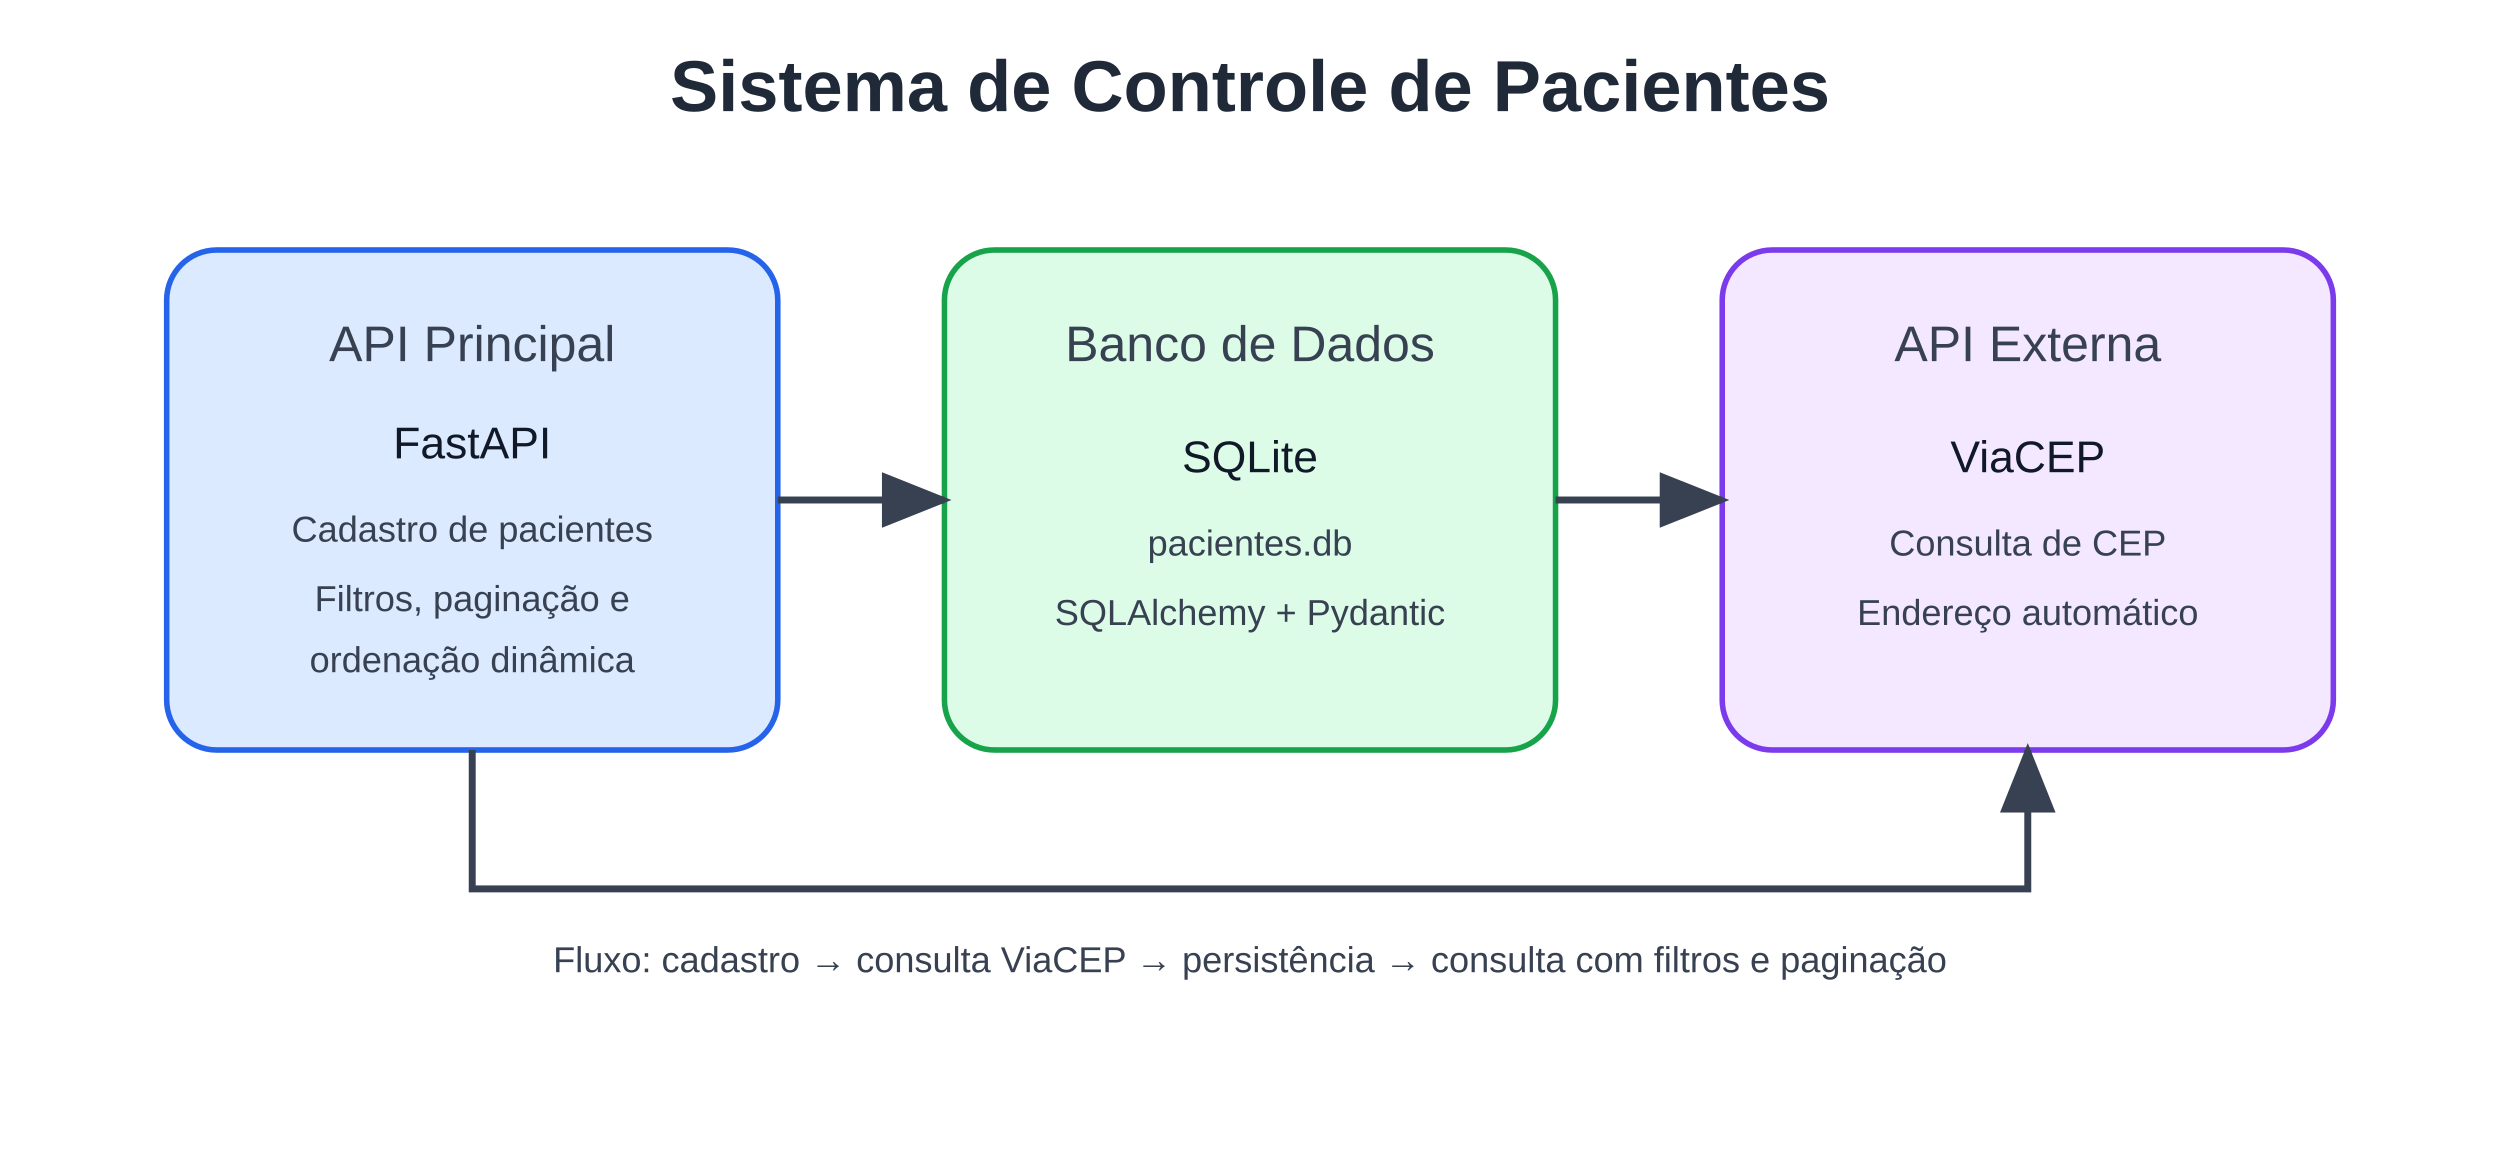
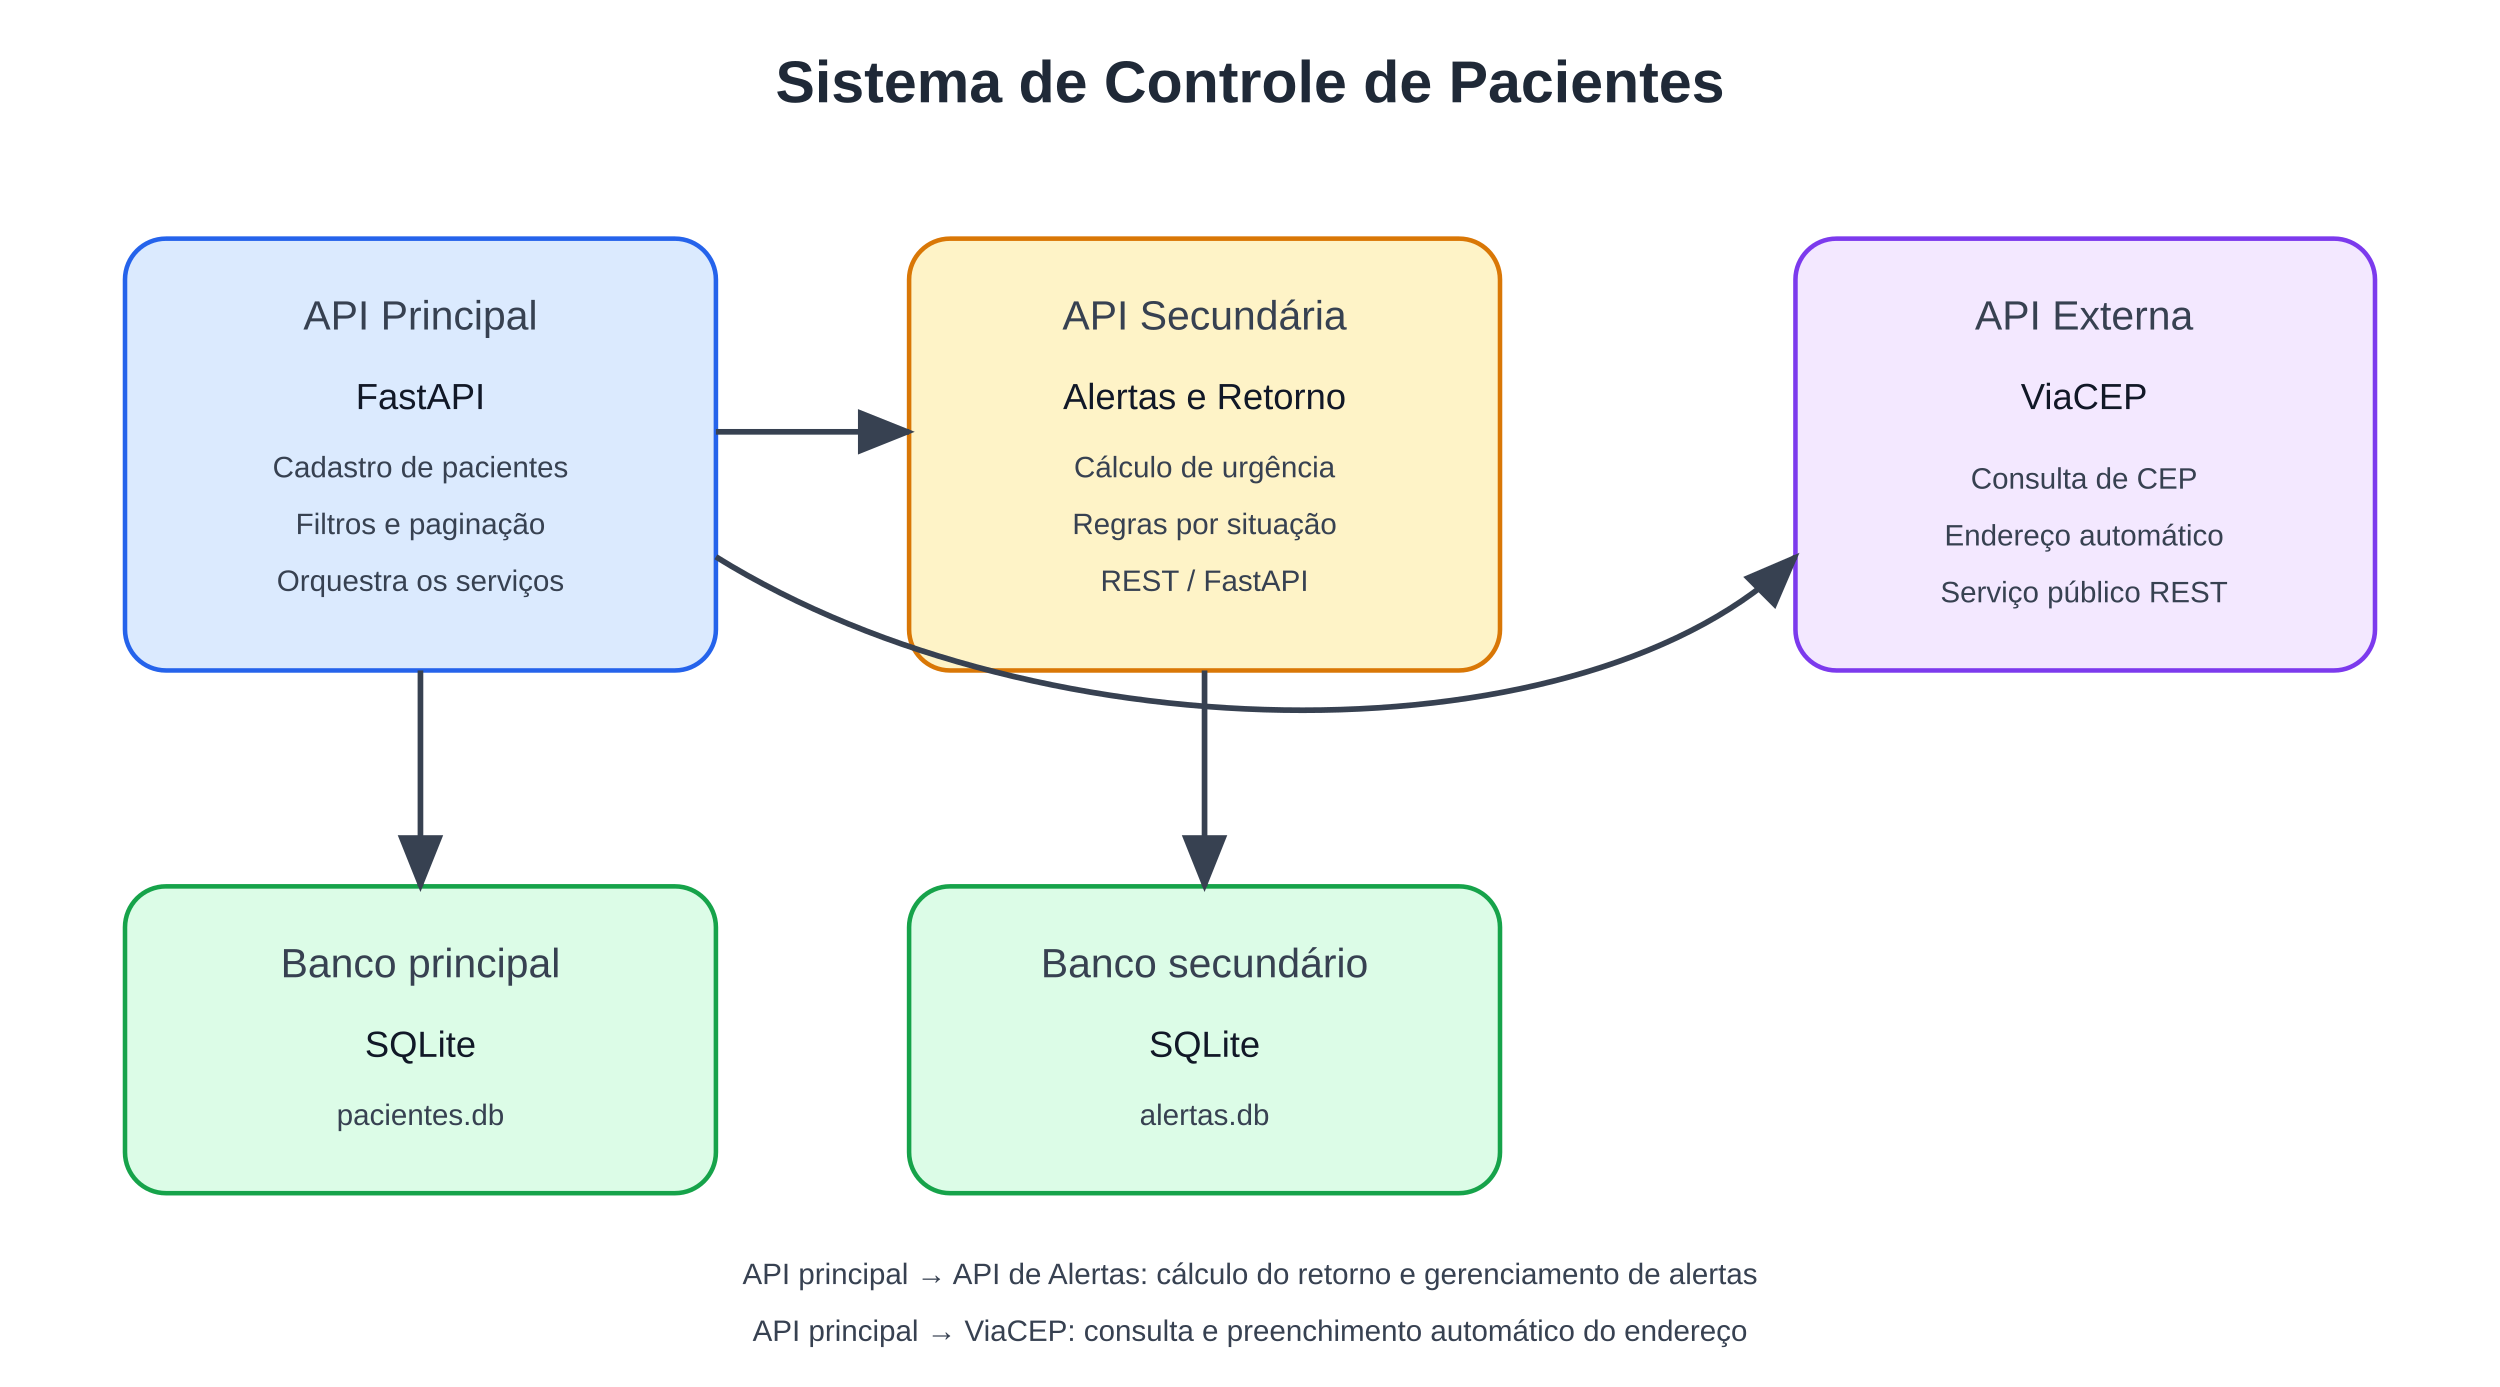
- <svg xmlns="http://www.w3.org/2000/svg" width="900" height="420" role="img" aria-label="Arquitetura do MVP">
+ <svg xmlns="http://www.w3.org/2000/svg" width="1100" height="610" role="img" aria-label="Arquitetura do MVP">
  <defs>
    <style>
      .title { font: bold 26px Arial, sans-serif; fill: #1f2937; }
      .subtitle { font: 18px Arial, sans-serif; fill: #374151; }
      .box { fill: #f3f4f6; stroke: #4b5563; stroke-width: 2; rx: 18; }
      .blue { fill: #dbeafe; stroke: #2563eb; }
      .green { fill: #dcfce7; stroke: #16a34a; }
      .purple { fill: #f3e8ff; stroke: #7c3aed; }
      .text { font: 16px Arial, sans-serif; fill: #111827; }
      .small { font: 13px Arial, sans-serif; fill: #374151; }
      .arrow { stroke: #374151; stroke-width: 2.5; fill: none; marker-end: url(#arrowhead); }
    </style>
    <marker id="arrowhead" markerWidth="10" markerHeight="8" refX="9" refY="4" orient="auto">
      <polygon points="0 0, 10 4, 0 8" fill="#374151" />
    </marker>
  </defs>
-   <text x="450" y="40" text-anchor="middle" class="title">Sistema de Controle de Pacientes</text>
-   <rect x="60" y="90" width="220" height="180" class="box blue" />
-   <text x="170" y="130" text-anchor="middle" class="subtitle">API Principal</text>
-   <text x="170" y="165" text-anchor="middle" class="text">FastAPI</text>
-   <text x="170" y="195" text-anchor="middle" class="small">Cadastro de pacientes</text>
-   <text x="170" y="220" text-anchor="middle" class="small">Filtros, paginação e</text>
-   <text x="170" y="242" text-anchor="middle" class="small">ordenação dinâmica</text>
-   <rect x="340" y="90" width="220" height="180" class="box green" />
-   <text x="450" y="130" text-anchor="middle" class="subtitle">Banco de Dados</text>
-   <text x="450" y="170" text-anchor="middle" class="text">SQLite</text>
-   <text x="450" y="200" text-anchor="middle" class="small">pacientes.db</text>
-   <text x="450" y="225" text-anchor="middle" class="small">SQLAlchemy + Pydantic</text>
-   <rect x="620" y="90" width="220" height="180" class="box purple" />
-   <text x="730" y="130" text-anchor="middle" class="subtitle">API Externa</text>
-   <text x="730" y="170" text-anchor="middle" class="text">ViaCEP</text>
-   <text x="730" y="200" text-anchor="middle" class="small">Consulta de CEP</text>
-   <text x="730" y="225" text-anchor="middle" class="small">Endereço automático</text>
-   <path d="M 280 180 L 340 180" class="arrow" />
-   <path d="M 560 180 L 620 180" class="arrow" />
-   <path d="M 170 270 L 170 320 L 730 320 L 730 270" class="arrow" />
-   <text x="450" y="350" text-anchor="middle" class="small">Fluxo: cadastro → consulta ViaCEP → persistência → consulta com filtros e paginação</text>
+   <text x="550" y="45" text-anchor="middle" class="title">Sistema de Controle de Pacientes</text>
+   <rect x="55" y="105" width="260" height="190" class="box blue" />
+   <text x="185" y="145" text-anchor="middle" class="subtitle">API Principal</text>
+   <text x="185" y="180" text-anchor="middle" class="text">FastAPI</text>
+   <text x="185" y="210" text-anchor="middle" class="small">Cadastro de pacientes</text>
+   <text x="185" y="235" text-anchor="middle" class="small">Filtros e paginação</text>
+   <text x="185" y="260" text-anchor="middle" class="small">Orquestra os serviços</text>
+   <rect x="400" y="105" width="260" height="190" class="box" style="fill:#fef3c7;stroke:#d97706" />
+   <text x="530" y="145" text-anchor="middle" class="subtitle">API Secundária</text>
+   <text x="530" y="180" text-anchor="middle" class="text">Alertas e Retorno</text>
+   <text x="530" y="210" text-anchor="middle" class="small">Cálculo de urgência</text>
+   <text x="530" y="235" text-anchor="middle" class="small">Regras por situação</text>
+   <text x="530" y="260" text-anchor="middle" class="small">REST / FastAPI</text>
+   <rect x="790" y="105" width="255" height="190" class="box purple" />
+   <text x="917" y="145" text-anchor="middle" class="subtitle">API Externa</text>
+   <text x="917" y="180" text-anchor="middle" class="text">ViaCEP</text>
+   <text x="917" y="215" text-anchor="middle" class="small">Consulta de CEP</text>
+   <text x="917" y="240" text-anchor="middle" class="small">Endereço automático</text>
+   <text x="917" y="265" text-anchor="middle" class="small">Serviço público REST</text>
+   <rect x="55" y="390" width="260" height="135" class="box green" />
+   <text x="185" y="430" text-anchor="middle" class="subtitle">Banco principal</text>
+   <text x="185" y="465" text-anchor="middle" class="text">SQLite</text>
+   <text x="185" y="495" text-anchor="middle" class="small">pacientes.db</text>
+   <rect x="400" y="390" width="260" height="135" class="box green" />
+   <text x="530" y="430" text-anchor="middle" class="subtitle">Banco secundário</text>
+   <text x="530" y="465" text-anchor="middle" class="text">SQLite</text>
+   <text x="530" y="495" text-anchor="middle" class="small">alertas.db</text>
+   <path d="M 315 190 L 400 190" class="arrow" />
+   <path d="M 185 295 L 185 390" class="arrow" />
+   <path d="M 530 295 L 530 390" class="arrow" />
+   <path d="M 315 245 C 460 335, 700 335, 790 245" class="arrow" />
+   <text x="550" y="565" text-anchor="middle" class="small">API principal → API de Alertas: cálculo do retorno e gerenciamento de alertas</text>
+   <text x="550" y="590" text-anchor="middle" class="small">API principal → ViaCEP: consulta e preenchimento automático do endereço</text>
</svg>
